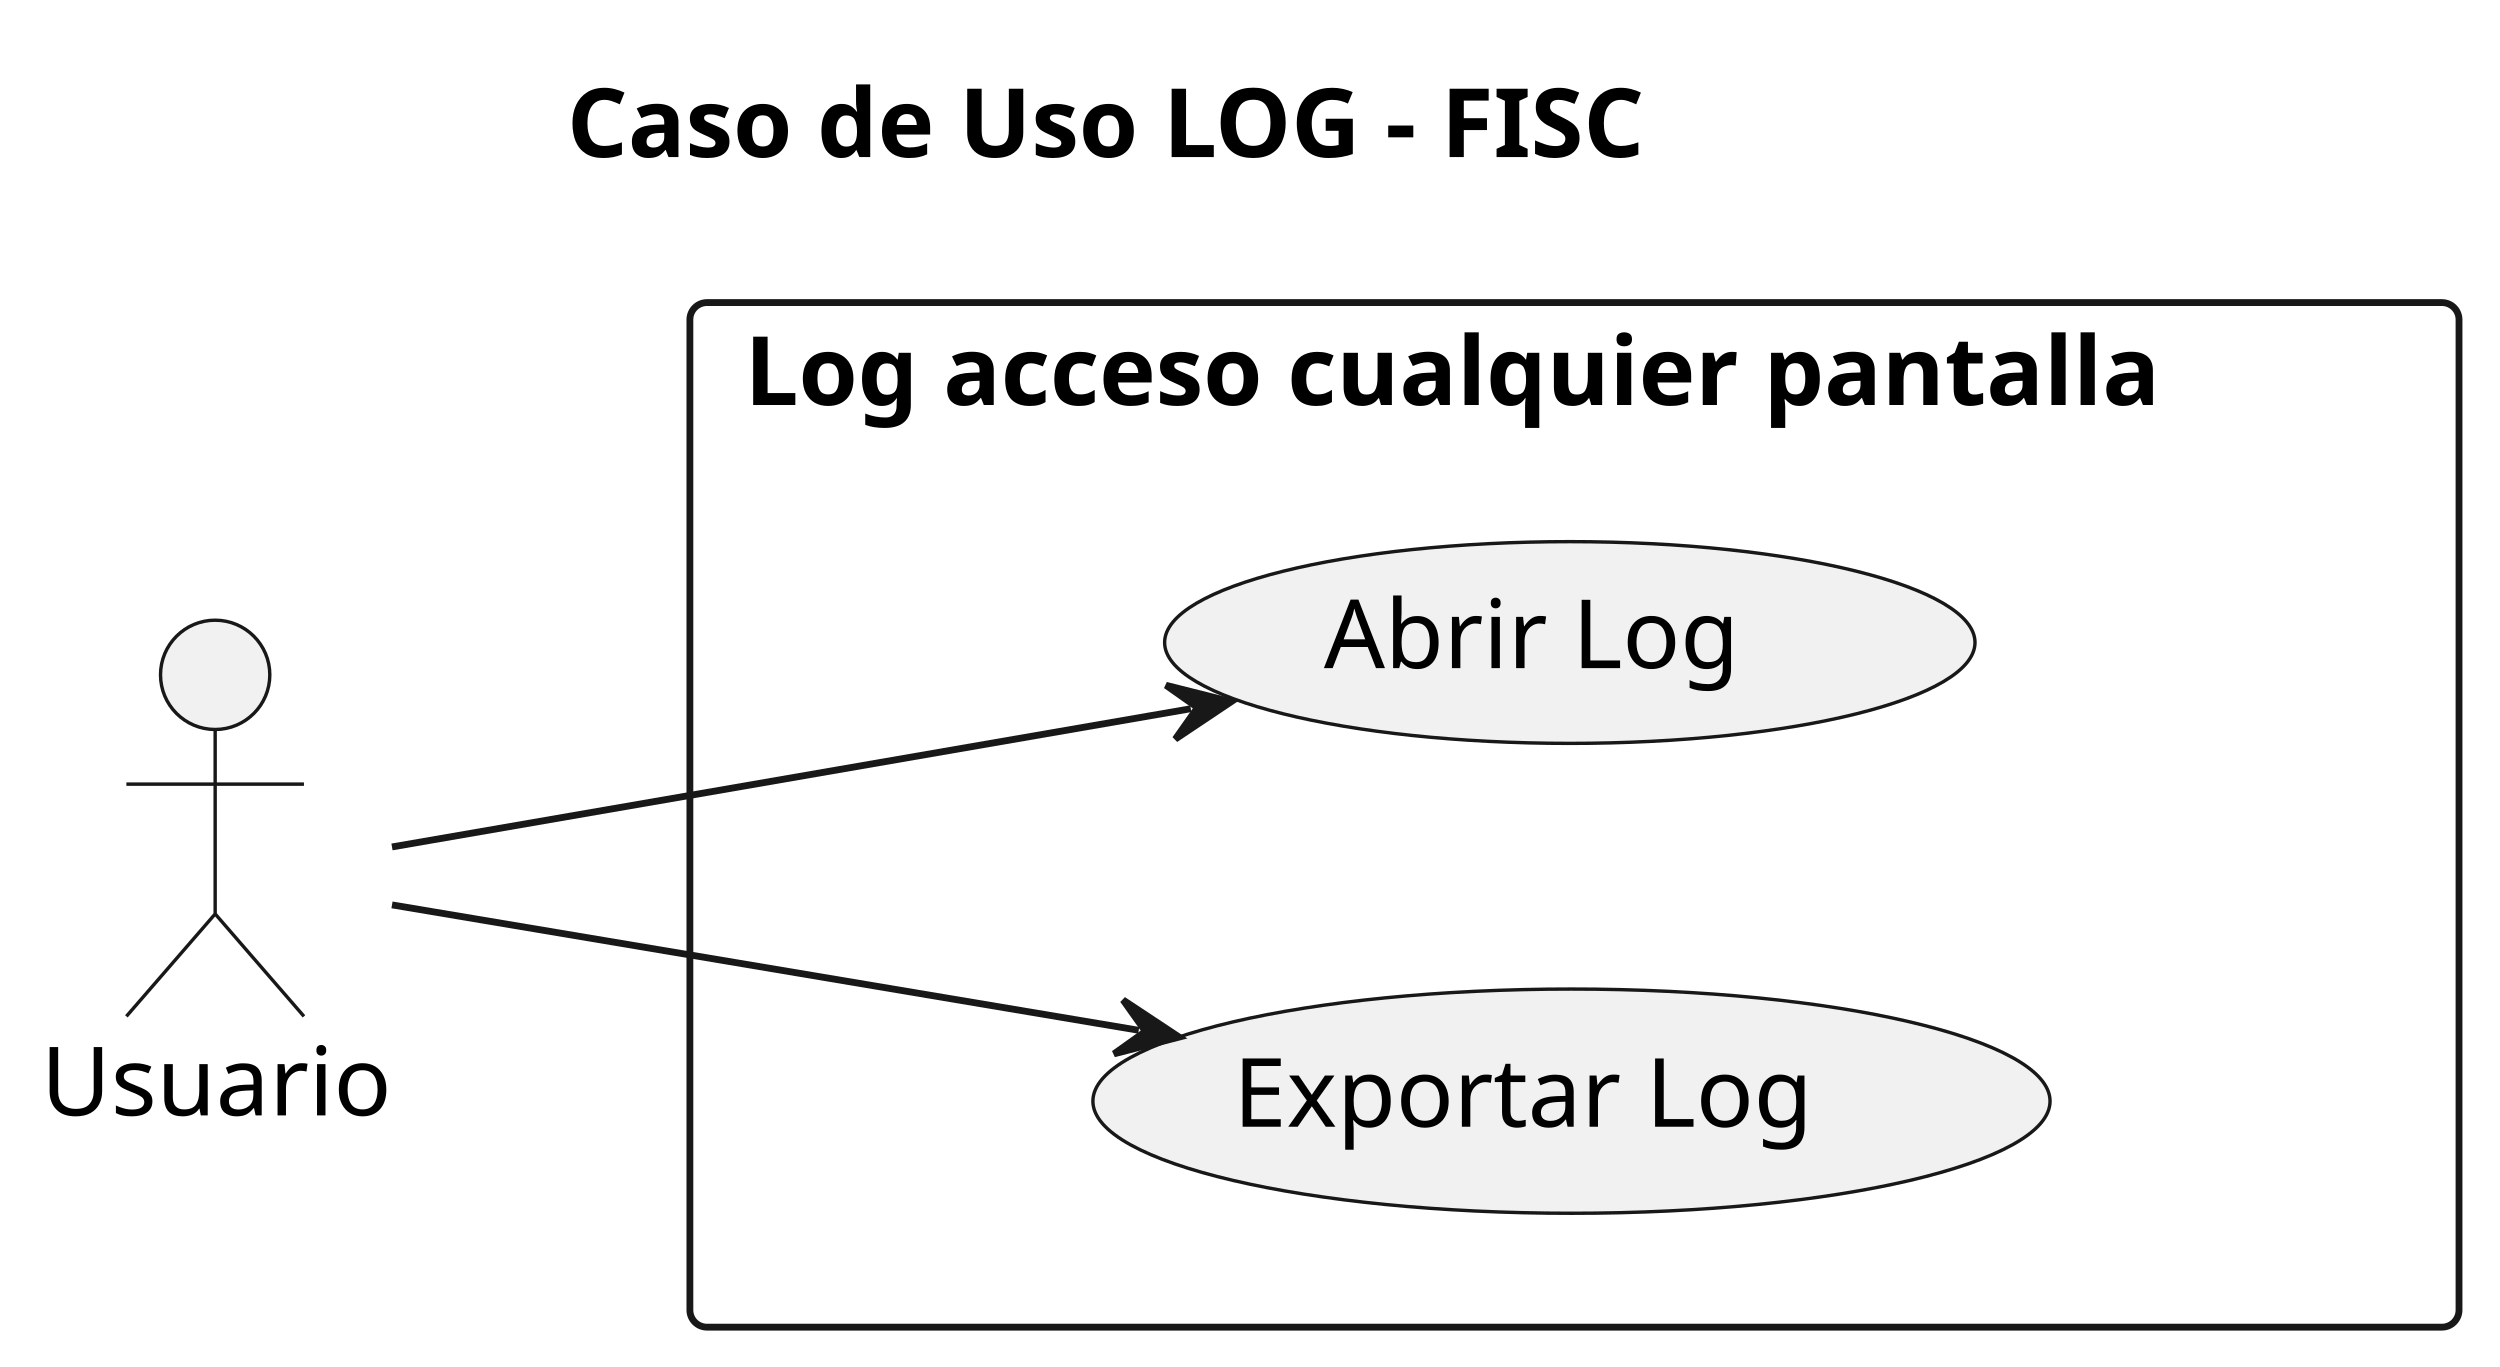
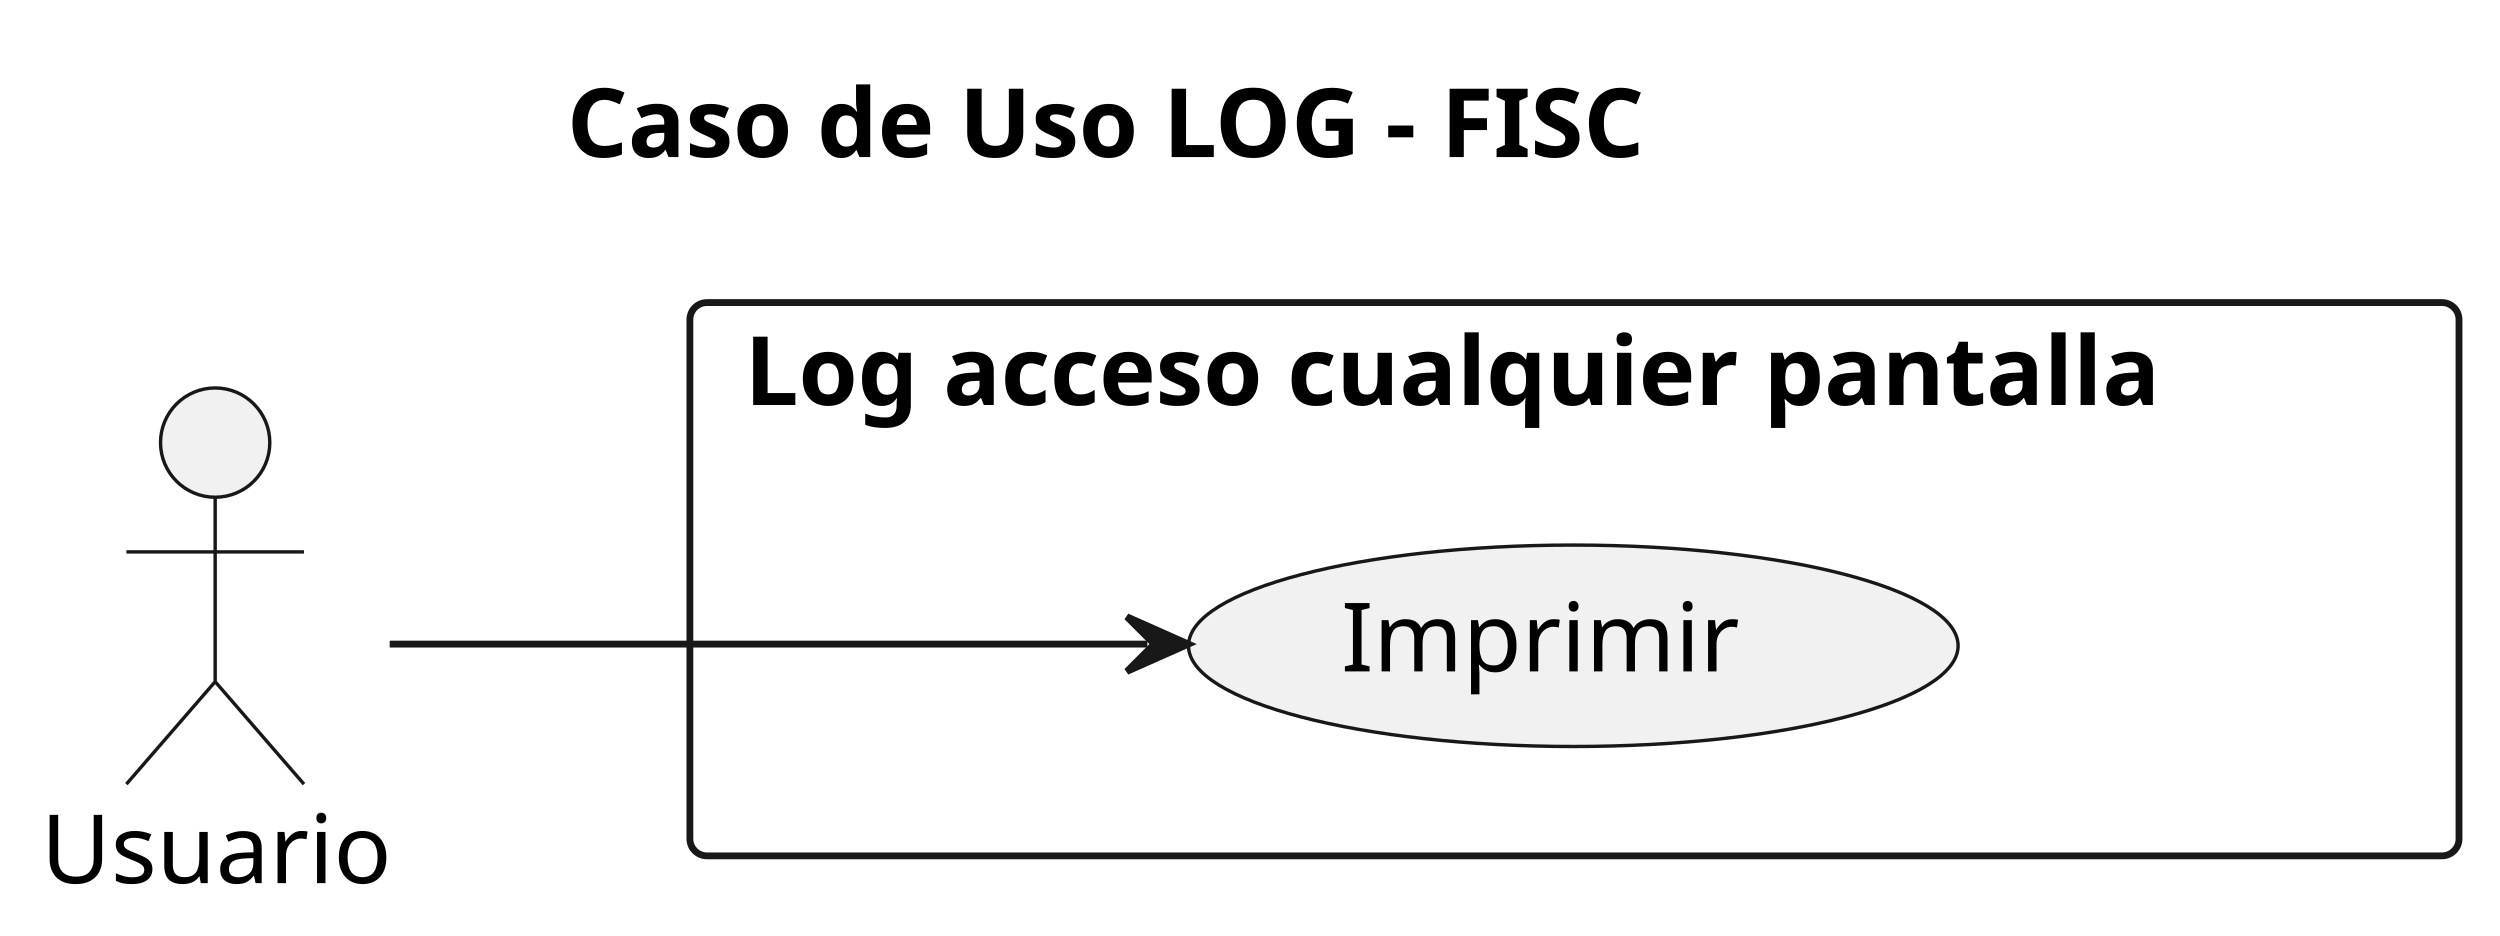
- <svg xmlns="http://www.w3.org/2000/svg" contentStyleType="text/css" height="200px" preserveAspectRatio="none" style="width:366px;height:200px;background:#FFFFFF;" version="1.1" viewBox="0 0 366 200" width="366px" zoomAndPan="magnify">
+ <svg xmlns="http://www.w3.org/2000/svg" contentStyleType="text/css" height="137px" preserveAspectRatio="none" style="width:366px;height:137px;background:#FFFFFF;" version="1.1" viewBox="0 0 366 137" width="366px" zoomAndPan="magnify">
  <defs />
  <g>
    <text fill="#000000" font-family="sans-serif" font-size="14" font-weight="bold" lengthAdjust="spacing" textLength="186" x="83" y="22.995">Caso de Uso LOG - FISC</text>
    <g id="cluster_Log acceso cualquier pantalla">
-       <rect fill="none" height="150" rx="2.5" ry="2.5" style="stroke:#181818;stroke-width:1.0;" width="259" x="101" y="44.297" />
+       <rect fill="none" height="81" rx="2.5" ry="2.5" style="stroke:#181818;stroke-width:1.0;" width="259" x="101" y="44.297" />
      <text fill="#000000" font-family="sans-serif" font-size="14" font-weight="bold" lengthAdjust="spacing" textLength="243" x="109" y="59.292">Log acceso cualquier pantalla</text>
    </g>
    <g id="elem_log">
-       <ellipse cx="229.82" cy="94.064" fill="#F1F1F1" rx="59.32" ry="14.767" style="stroke:#181818;stroke-width:0.5;" />
-       <text fill="#000000" font-family="sans-serif" font-size="14" lengthAdjust="spacing" textLength="66" x="193.82" y="97.812">Abrir Log</text>
-     </g>
-     <g id="elem_exlog">
-       <ellipse cx="230.063" cy="161.21" fill="#F1F1F1" rx="70.063" ry="16.413" style="stroke:#181818;stroke-width:0.5;" />
-       <text fill="#000000" font-family="sans-serif" font-size="14" lengthAdjust="spacing" textLength="93" x="180.563" y="164.957">Exportar Log</text>
+       <ellipse cx="230.333" cy="94.542" fill="#F1F1F1" rx="56.333" ry="14.745" style="stroke:#181818;stroke-width:0.5;" />
+       <text fill="#000000" font-family="sans-serif" font-size="14" lengthAdjust="spacing" textLength="62" x="196.333" y="98.29">Imprimir</text>
    </g>
    <g id="elem_user">
-       <ellipse cx="31.5" cy="98.797" fill="#F1F1F1" rx="8" ry="8" style="stroke:#181818;stroke-width:0.5;" />
-       <path d="M31.5,106.797 L31.5,133.797 M18.5,114.797 L44.5,114.797 M31.5,133.797 L18.5,148.797 M31.5,133.797 L44.5,148.797 " fill="none" style="stroke:#181818;stroke-width:0.5;" />
-       <text fill="#000000" font-family="sans-serif" font-size="14" lengthAdjust="spacing" textLength="51" x="6" y="163.292">Usuario</text>
+       <ellipse cx="31.5" cy="64.797" fill="#F1F1F1" rx="8" ry="8" style="stroke:#181818;stroke-width:0.5;" />
+       <path d="M31.5,72.797 L31.5,99.797 M18.5,80.797 L44.5,80.797 M31.5,99.797 L18.5,114.797 M31.5,99.797 L44.5,114.797 " fill="none" style="stroke:#181818;stroke-width:0.5;" />
+       <text fill="#000000" font-family="sans-serif" font-size="14" lengthAdjust="spacing" textLength="51" x="6" y="129.292">Usuario</text>
    </g>
    <g id="link_user_log">
-       <path d="M57.387,123.991 C88.162,118.666 135.337,110.503 174.337,103.755 " fill="none" id="user-to-log" style="stroke:#181818;stroke-width:1.0;" />
-       <polygon fill="#181818" points="180.249,102.732,170.699,100.325,175.322,103.584,172.063,108.208,180.249,102.732" style="stroke:#181818;stroke-width:1.0;" />
-     </g>
-     <g id="link_user_exlog">
-       <path d="M57.387,132.476 C86.2,137.315 128.653,144.445 166.71,150.836 " fill="none" id="user-to-exlog" style="stroke:#181818;stroke-width:1.0;" />
-       <polygon fill="#181818" points="172.627,151.83,164.414,146.394,167.696,151.002,163.089,154.284,172.627,151.83" style="stroke:#181818;stroke-width:1.0;" />
+       <path d="M57.052,94.297 C86.138,94.297 129.498,94.297 167.975,94.297 " fill="none" id="user-to-log" style="stroke:#181818;stroke-width:1.0;" />
+       <polygon fill="#181818" points="173.975,94.297,164.975,90.297,168.975,94.297,164.975,98.297,173.975,94.297" style="stroke:#181818;stroke-width:1.0;" />
    </g>
  </g>
</svg>
